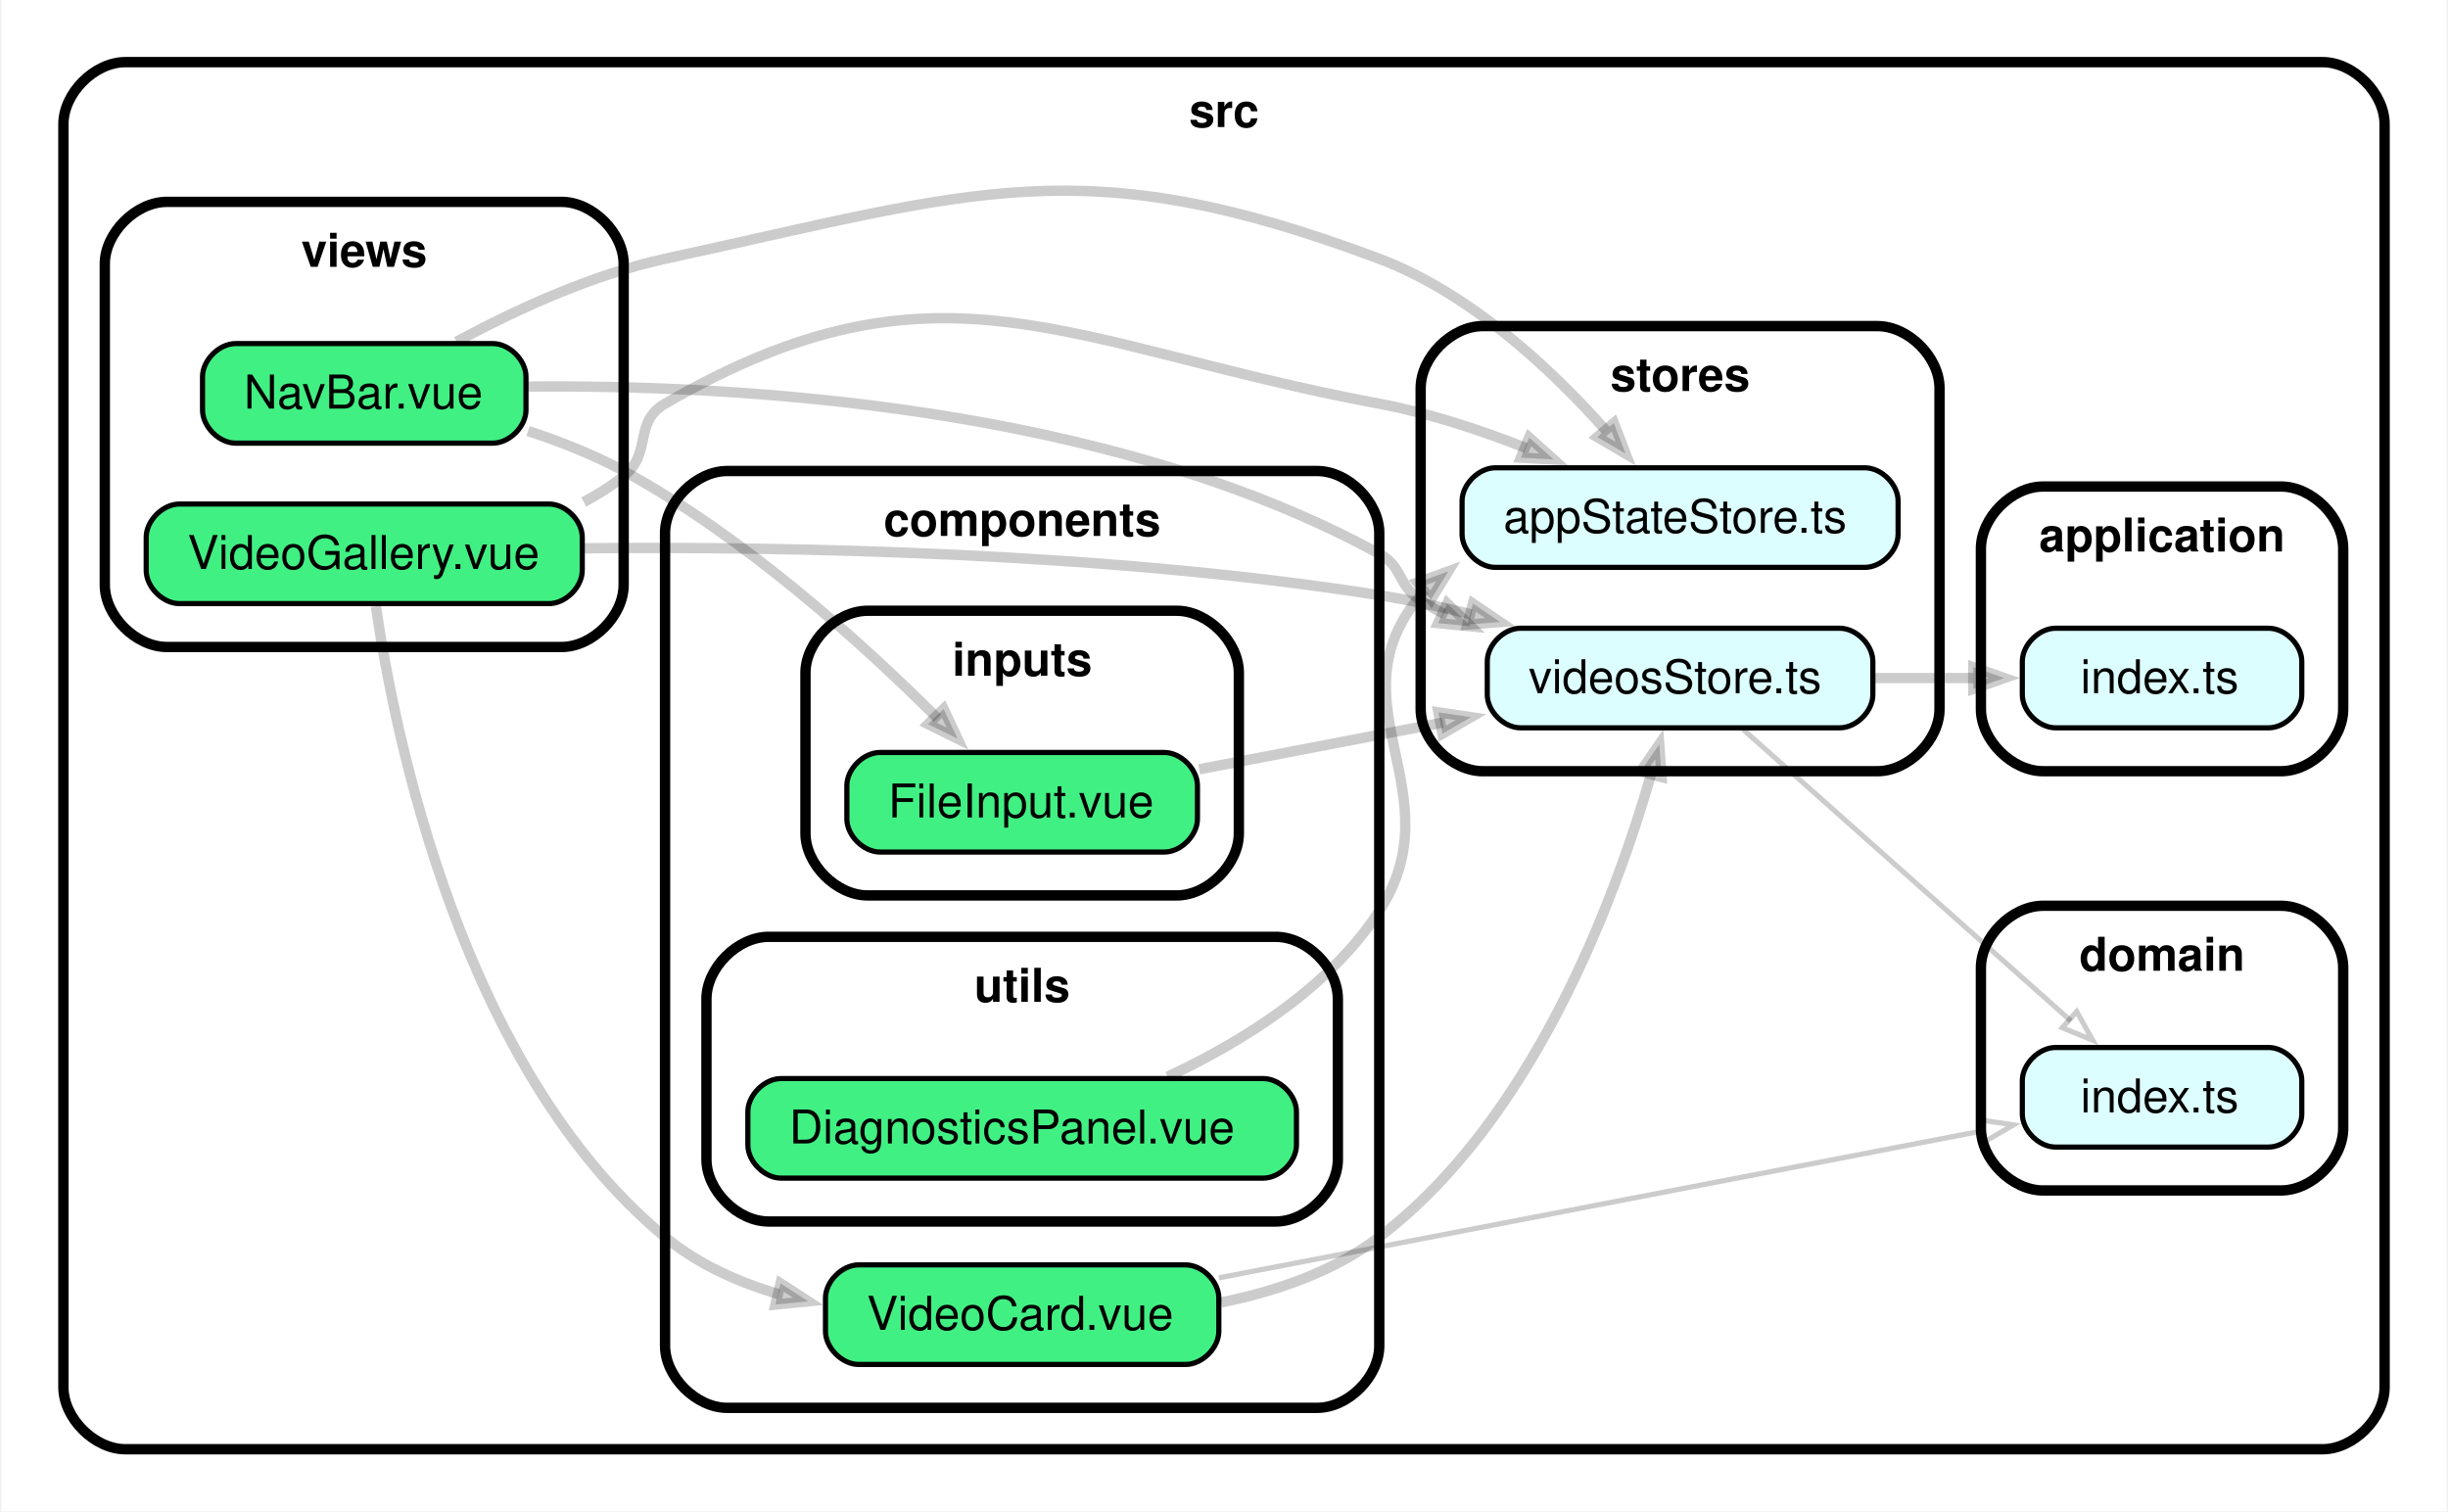
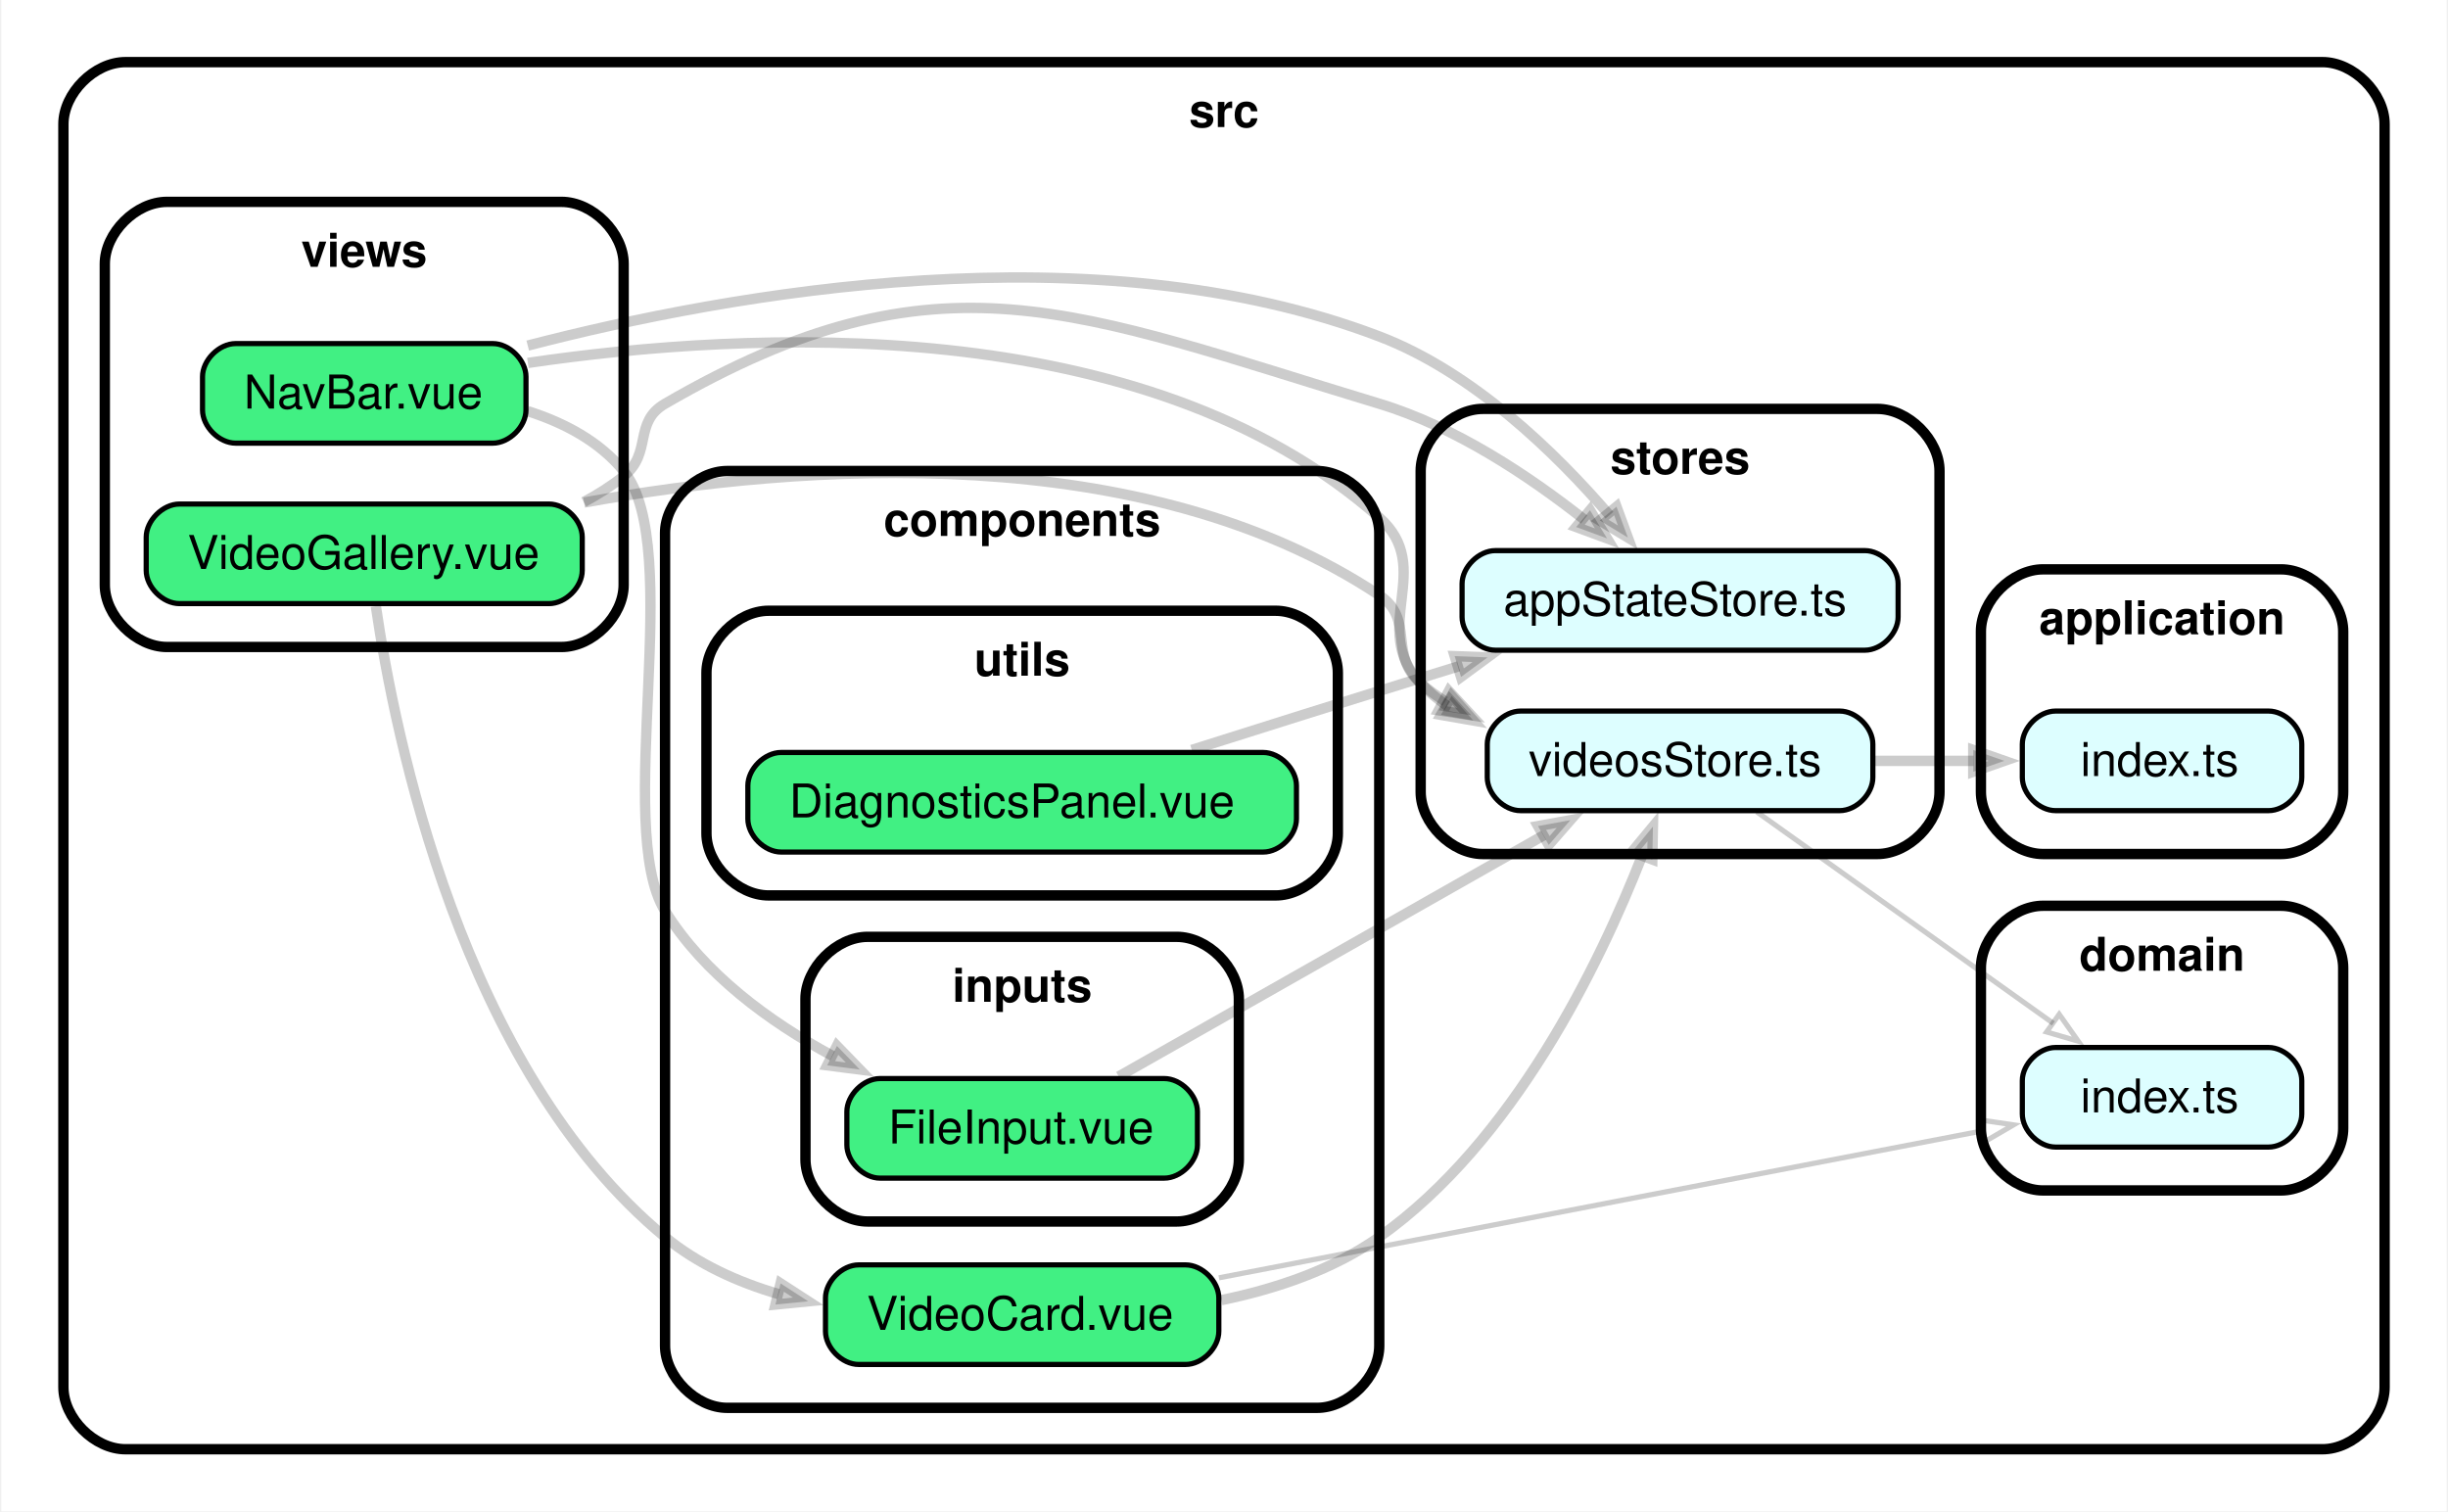
<svg xmlns="http://www.w3.org/2000/svg" xmlns:xlink="http://www.w3.org/1999/xlink" width="473pt" height="292pt" viewBox="0.00 0.00 472.50 292.00">
  <g id="graph0" class="graph" transform="scale(1 1) rotate(0) translate(4 288)">
    <polygon fill="white" stroke="none" points="-4,4 -4,-288 468.5,-288 468.5,4 -4,4" />
    <g id="clust1" class="cluster">
      <path fill="#ffffff" stroke="black" stroke-width="2" d="M20,-8C20,-8 444.5,-8 444.5,-8 450.5,-8 456.5,-14 456.5,-20 456.5,-20 456.5,-264 456.5,-264 456.5,-270 450.5,-276 444.5,-276 444.5,-276 20,-276 20,-276 14,-276 8,-270 8,-264 8,-264 8,-20 8,-20 8,-14 14,-8 20,-8" />
      <text text-anchor="middle" x="232.25" y="-263.45" font-family="Helvetica,sans-Serif" font-weight="bold" font-size="9.00">src</text>
    </g>
    <g id="clust2" class="cluster">
-       <path fill="#ffffff" stroke="black" stroke-width="2" d="M390.5,-139C390.5,-139 436.5,-139 436.5,-139 442.5,-139 448.5,-145 448.5,-151 448.5,-151 448.5,-182 448.5,-182 448.5,-188 442.5,-194 436.5,-194 436.5,-194 390.5,-194 390.5,-194 384.5,-194 378.5,-188 378.5,-182 378.5,-182 378.5,-151 378.5,-151 378.5,-145 384.5,-139 390.5,-139" />
-       <text text-anchor="middle" x="413.5" y="-181.45" font-family="Helvetica,sans-Serif" font-weight="bold" font-size="9.00">application</text>
+       <path fill="#ffffff" stroke="black" stroke-width="2" d="M390.5,-123C390.5,-123 436.5,-123 436.5,-123 442.5,-123 448.5,-129 448.5,-135 448.5,-135 448.5,-166 448.5,-166 448.5,-172 442.5,-178 436.5,-178 436.5,-178 390.5,-178 390.5,-178 384.5,-178 378.5,-172 378.5,-166 378.5,-166 378.5,-135 378.5,-135 378.5,-129 384.5,-123 390.5,-123" />
+       <text text-anchor="middle" x="413.5" y="-165.45" font-family="Helvetica,sans-Serif" font-weight="bold" font-size="9.00">application</text>
+     </g>
+     <g id="clust6" class="cluster">
+       <path fill="#ffffff" stroke="black" stroke-width="2" d="M390.5,-58C390.5,-58 436.5,-58 436.5,-58 442.5,-58 448.5,-64 448.5,-70 448.5,-70 448.5,-101 448.5,-101 448.5,-107 442.5,-113 436.5,-113 436.5,-113 390.5,-113 390.5,-113 384.5,-113 378.5,-107 378.5,-101 378.5,-101 378.5,-70 378.5,-70 378.5,-64 384.5,-58 390.5,-58" />
+       <text text-anchor="middle" x="413.5" y="-100.45" font-family="Helvetica,sans-Serif" font-weight="bold" font-size="9.00">domain</text>
    </g>
    <g id="clust3" class="cluster">
      <path fill="#ffffff" stroke="black" stroke-width="2" d="M136.25,-16C136.25,-16 250.25,-16 250.25,-16 256.25,-16 262.25,-22 262.25,-28 262.25,-28 262.25,-185 262.25,-185 262.25,-191 256.25,-197 250.25,-197 250.25,-197 136.25,-197 136.25,-197 130.25,-197 124.25,-191 124.25,-185 124.25,-185 124.25,-28 124.25,-28 124.25,-22 130.25,-16 136.25,-16" />
      <text text-anchor="middle" x="193.25" y="-184.45" font-family="Helvetica,sans-Serif" font-weight="bold" font-size="9.00">components</text>
    </g>
+     <g id="clust5" class="cluster">
+       <path fill="#ffffff" stroke="black" stroke-width="2" d="M144.25,-115C144.25,-115 242.25,-115 242.25,-115 248.25,-115 254.25,-121 254.25,-127 254.25,-127 254.25,-158 254.25,-158 254.25,-164 248.25,-170 242.25,-170 242.25,-170 144.25,-170 144.25,-170 138.25,-170 132.25,-164 132.25,-158 132.25,-158 132.25,-127 132.25,-127 132.25,-121 138.25,-115 144.25,-115" />
+       <text text-anchor="middle" x="193.25" y="-157.45" font-family="Helvetica,sans-Serif" font-weight="bold" font-size="9.00">utils</text>
+     </g>
    <g id="clust4" class="cluster">
-       <path fill="#ffffff" stroke="black" stroke-width="2" d="M163.38,-115C163.38,-115 223.12,-115 223.12,-115 229.12,-115 235.12,-121 235.12,-127 235.12,-127 235.12,-158 235.12,-158 235.12,-164 229.12,-170 223.12,-170 223.12,-170 163.38,-170 163.38,-170 157.38,-170 151.38,-164 151.38,-158 151.38,-158 151.38,-127 151.38,-127 151.38,-121 157.38,-115 163.38,-115" />
-       <text text-anchor="middle" x="193.25" y="-157.45" font-family="Helvetica,sans-Serif" font-weight="bold" font-size="9.00">inputs</text>
-     </g>
-     <g id="clust5" class="cluster">
-       <path fill="#ffffff" stroke="black" stroke-width="2" d="M144.25,-52C144.25,-52 242.25,-52 242.25,-52 248.25,-52 254.25,-58 254.25,-64 254.25,-64 254.25,-95 254.25,-95 254.25,-101 248.25,-107 242.25,-107 242.25,-107 144.25,-107 144.25,-107 138.25,-107 132.25,-101 132.25,-95 132.25,-95 132.25,-64 132.25,-64 132.25,-58 138.25,-52 144.25,-52" />
-       <text text-anchor="middle" x="193.25" y="-94.45" font-family="Helvetica,sans-Serif" font-weight="bold" font-size="9.00">utils</text>
-     </g>
-     <g id="clust6" class="cluster">
-       <path fill="#ffffff" stroke="black" stroke-width="2" d="M390.5,-58C390.5,-58 436.5,-58 436.5,-58 442.5,-58 448.5,-64 448.5,-70 448.5,-70 448.5,-101 448.5,-101 448.5,-107 442.5,-113 436.5,-113 436.5,-113 390.5,-113 390.5,-113 384.5,-113 378.5,-107 378.5,-101 378.5,-101 378.5,-70 378.5,-70 378.5,-64 384.5,-58 390.5,-58" />
-       <text text-anchor="middle" x="413.5" y="-100.45" font-family="Helvetica,sans-Serif" font-weight="bold" font-size="9.00">domain</text>
+       <path fill="#ffffff" stroke="black" stroke-width="2" d="M163.38,-52C163.38,-52 223.12,-52 223.12,-52 229.12,-52 235.12,-58 235.12,-64 235.12,-64 235.12,-95 235.12,-95 235.12,-101 229.12,-107 223.12,-107 223.12,-107 163.38,-107 163.38,-107 157.38,-107 151.38,-101 151.38,-95 151.38,-95 151.38,-64 151.38,-64 151.38,-58 157.38,-52 163.38,-52" />
+       <text text-anchor="middle" x="193.25" y="-94.45" font-family="Helvetica,sans-Serif" font-weight="bold" font-size="9.00">inputs</text>
    </g>
    <g id="clust7" class="cluster">
-       <path fill="#ffffff" stroke="black" stroke-width="2" d="M282.25,-139C282.25,-139 358.5,-139 358.5,-139 364.5,-139 370.5,-145 370.5,-151 370.5,-151 370.5,-213 370.5,-213 370.5,-219 364.5,-225 358.5,-225 358.5,-225 282.25,-225 282.25,-225 276.25,-225 270.25,-219 270.25,-213 270.25,-213 270.25,-151 270.25,-151 270.25,-145 276.25,-139 282.25,-139" />
-       <text text-anchor="middle" x="320.38" y="-212.45" font-family="Helvetica,sans-Serif" font-weight="bold" font-size="9.00">stores</text>
+       <path fill="#ffffff" stroke="black" stroke-width="2" d="M282.25,-123C282.25,-123 358.5,-123 358.5,-123 364.5,-123 370.5,-129 370.5,-135 370.5,-135 370.5,-197 370.5,-197 370.5,-203 364.5,-209 358.5,-209 358.5,-209 282.25,-209 282.25,-209 276.25,-209 270.25,-203 270.25,-197 270.25,-197 270.25,-135 270.25,-135 270.25,-129 276.25,-123 282.25,-123" />
+       <text text-anchor="middle" x="320.38" y="-196.45" font-family="Helvetica,sans-Serif" font-weight="bold" font-size="9.00">stores</text>
    </g>
    <g id="clust8" class="cluster">
      <path fill="#ffffff" stroke="black" stroke-width="2" d="M28,-163C28,-163 104.25,-163 104.25,-163 110.25,-163 116.25,-169 116.25,-175 116.25,-175 116.25,-237 116.25,-237 116.25,-243 110.25,-249 104.25,-249 104.25,-249 28,-249 28,-249 22,-249 16,-243 16,-237 16,-237 16,-175 16,-175 16,-169 22,-163 28,-163" />
      <text text-anchor="middle" x="66.12" y="-236.45" font-family="Helvetica,sans-Serif" font-weight="bold" font-size="9.00">views</text>
    </g>
    <g id="node1" class="node">
      <g id="a_node1">
        <a xlink:href="src/application/index.ts" xlink:title="index.ts">
-           <path fill="#ddfeff" stroke="black" d="M434.08,-166.62C434.08,-166.62 392.92,-166.62 392.92,-166.62 389.71,-166.62 386.5,-163.42 386.5,-160.21 386.5,-160.21 386.5,-153.79 386.5,-153.79 386.5,-150.58 389.71,-147.38 392.92,-147.38 392.92,-147.38 434.08,-147.38 434.08,-147.38 437.29,-147.38 440.5,-150.58 440.5,-153.79 440.5,-153.79 440.5,-160.21 440.5,-160.21 440.5,-163.42 437.29,-166.62 434.08,-166.62" />
-           <text text-anchor="start" x="397.75" y="-154.07" font-family="Helvetica,sans-Serif" font-size="9.00">index.ts</text>
+           <path fill="#ddfeff" stroke="black" d="M434.08,-150.62C434.08,-150.62 392.92,-150.62 392.92,-150.62 389.71,-150.62 386.5,-147.42 386.5,-144.21 386.5,-144.21 386.5,-137.79 386.5,-137.79 386.5,-134.58 389.71,-131.38 392.92,-131.38 392.92,-131.38 434.08,-131.38 434.08,-131.38 437.29,-131.38 440.5,-134.58 440.5,-137.79 440.5,-137.79 440.5,-144.21 440.5,-144.21 440.5,-147.42 437.29,-150.62 434.08,-150.62" />
+           <text text-anchor="start" x="397.75" y="-138.07" font-family="Helvetica,sans-Serif" font-size="9.00">index.ts</text>
        </a>
      </g>
    </g>
    <g id="node2" class="node">
      <g id="a_node2">
        <a xlink:href="src/components/VideoCard.vue" xlink:title="VideoCard.vue">
          <path fill="#41f083" stroke="black" d="M224.83,-43.62C224.83,-43.62 161.67,-43.62 161.67,-43.62 158.46,-43.62 155.25,-40.42 155.25,-37.21 155.25,-37.21 155.25,-30.79 155.25,-30.79 155.25,-27.58 158.46,-24.38 161.67,-24.38 161.67,-24.38 224.83,-24.38 224.83,-24.38 228.04,-24.38 231.25,-27.58 231.25,-30.79 231.25,-30.79 231.25,-37.21 231.25,-37.21 231.25,-40.42 228.04,-43.62 224.83,-43.62" />
          <text text-anchor="start" x="163.25" y="-31.07" font-family="Helvetica,sans-Serif" font-size="9.00">VideoCard.vue</text>
        </a>
      </g>
    </g>
    <g id="node3" class="node">
      <g id="a_node3">
        <a xlink:href="src/domain/index.ts" xlink:title="index.ts">
          <path fill="#ddfeff" stroke="black" d="M434.08,-85.62C434.08,-85.62 392.92,-85.62 392.92,-85.62 389.71,-85.62 386.5,-82.42 386.5,-79.21 386.5,-79.21 386.5,-72.79 386.5,-72.79 386.5,-69.58 389.71,-66.38 392.92,-66.38 392.92,-66.38 434.08,-66.38 434.08,-66.38 437.29,-66.38 440.5,-69.58 440.5,-72.79 440.5,-72.79 440.5,-79.21 440.5,-79.21 440.5,-82.42 437.29,-85.62 434.08,-85.62" />
          <text text-anchor="start" x="397.75" y="-73.08" font-family="Helvetica,sans-Serif" font-size="9.00">index.ts</text>
        </a>
      </g>
    </g>
    <g id="edge1" class="edge">
      <path fill="none" stroke="#000000" stroke-opacity="0.2" d="M231.27,-41.12C272.72,-49.1 339.28,-61.91 379.16,-69.58" />
      <polygon fill="none" stroke="#000000" stroke-opacity="0.2" points="378.51,-71.6 384.8,-70.67 379.3,-67.47 378.51,-71.6" />
    </g>
    <g id="node4" class="node">
      <g id="a_node4">
        <a xlink:href="src/stores/videosStore.ts" xlink:title="videosStore.ts">
-           <path fill="#ddfeff" stroke="black" d="M351.21,-166.62C351.21,-166.62 289.54,-166.62 289.54,-166.62 286.33,-166.62 283.12,-163.42 283.12,-160.21 283.12,-160.21 283.12,-153.79 283.12,-153.79 283.12,-150.58 286.33,-147.38 289.54,-147.38 289.54,-147.38 351.21,-147.38 351.21,-147.38 354.42,-147.38 357.62,-150.58 357.62,-153.79 357.62,-153.79 357.62,-160.21 357.62,-160.21 357.62,-163.42 354.42,-166.62 351.21,-166.62" />
-           <text text-anchor="start" x="291.12" y="-154.07" font-family="Helvetica,sans-Serif" font-size="9.00">videosStore.ts</text>
+           <path fill="#ddfeff" stroke="black" d="M351.21,-150.62C351.21,-150.62 289.54,-150.62 289.54,-150.62 286.33,-150.62 283.12,-147.42 283.12,-144.21 283.12,-144.21 283.12,-137.79 283.12,-137.79 283.12,-134.58 286.33,-131.38 289.54,-131.38 289.54,-131.38 351.21,-131.38 351.21,-131.38 354.42,-131.38 357.62,-134.58 357.62,-137.79 357.62,-137.79 357.62,-144.21 357.62,-144.21 357.62,-147.42 354.42,-150.62 351.21,-150.62" />
+           <text text-anchor="start" x="291.12" y="-138.07" font-family="Helvetica,sans-Serif" font-size="9.00">videosStore.ts</text>
        </a>
      </g>
    </g>
    <g id="edge2" class="edge">
-       <path fill="none" stroke="#000000" stroke-width="2" stroke-opacity="0.2" d="M231.67,-36.36C242.37,-38.51 253.5,-42.34 262.25,-49 291.9,-71.57 307.76,-114.03 314.79,-138.44" />
-       <polygon fill="#000000" fill-opacity="0.2" stroke="#000000" stroke-width="2" stroke-opacity="0.2" points="312.75,-138.96 316.35,-144.2 316.81,-137.86 312.75,-138.96" />
+       <path fill="none" stroke="#000000" stroke-width="2" stroke-opacity="0.2" d="M231.74,-36.81C242.33,-38.99 253.37,-42.71 262.25,-49 288.18,-67.36 304.77,-101.57 313.05,-122.7" />
+       <polygon fill="#000000" fill-opacity="0.2" stroke="#000000" stroke-width="2" stroke-opacity="0.2" points="311.07,-123.4 315.13,-128.3 315.01,-121.94 311.07,-123.4" />
    </g>
    <g id="edge5" class="edge">
-       <path fill="none" stroke="#000000" stroke-width="2" stroke-opacity="0.2" d="M357.91,-157C364.23,-157 370.8,-157 377.09,-157" />
-       <polygon fill="#000000" fill-opacity="0.2" stroke="#000000" stroke-width="2" stroke-opacity="0.2" points="377.02,-159.1 383.02,-157 377.02,-154.9 377.02,-159.1" />
+       <path fill="none" stroke="#000000" stroke-width="2" stroke-opacity="0.2" d="M357.91,-141C364.23,-141 370.8,-141 377.09,-141" />
+       <polygon fill="#000000" fill-opacity="0.2" stroke="#000000" stroke-width="2" stroke-opacity="0.2" points="377.02,-143.1 383.02,-141 377.02,-138.9 377.02,-143.1" />
    </g>
    <g id="edge6" class="edge">
-       <path fill="none" stroke="#000000" stroke-opacity="0.2" d="M332.55,-147.07C348.4,-132.98 377.52,-107.09 395.9,-90.75" />
-       <polygon fill="none" stroke="#000000" stroke-opacity="0.2" points="397.01,-92.57 400.1,-87.02 394.22,-89.44 397.01,-92.57" />
+       <path fill="none" stroke="#000000" stroke-opacity="0.2" d="M335.21,-131.13C350.47,-120.25 375.14,-102.65 392.5,-90.27" />
+       <polygon fill="none" stroke="#000000" stroke-opacity="0.2" points="393.63,-92.04 397.3,-86.84 391.19,-88.62 393.63,-92.04" />
    </g>
    <g id="node5" class="node">
      <g id="a_node5">
        <a xlink:href="src/components/inputs/FileInput.vue" xlink:title="FileInput.vue">
-           <path fill="#41f083" stroke="black" d="M220.71,-142.62C220.71,-142.62 165.79,-142.62 165.79,-142.62 162.58,-142.62 159.38,-139.42 159.38,-136.21 159.38,-136.21 159.38,-129.79 159.38,-129.79 159.38,-126.58 162.58,-123.38 165.79,-123.38 165.79,-123.38 220.71,-123.38 220.71,-123.38 223.92,-123.38 227.12,-126.58 227.12,-129.79 227.12,-129.79 227.12,-136.21 227.12,-136.21 227.12,-139.42 223.92,-142.62 220.71,-142.62" />
-           <text text-anchor="start" x="167.38" y="-130.07" font-family="Helvetica,sans-Serif" font-size="9.00">FileInput.vue</text>
+           <path fill="#41f083" stroke="black" d="M220.71,-79.62C220.71,-79.62 165.79,-79.62 165.79,-79.62 162.58,-79.62 159.38,-76.42 159.38,-73.21 159.38,-73.21 159.38,-66.79 159.38,-66.79 159.38,-63.58 162.58,-60.38 165.79,-60.38 165.79,-60.38 220.71,-60.38 220.71,-60.38 223.92,-60.38 227.12,-63.58 227.12,-66.79 227.12,-66.79 227.12,-73.21 227.12,-73.21 227.12,-76.42 223.92,-79.62 220.71,-79.62" />
+           <text text-anchor="start" x="167.38" y="-67.08" font-family="Helvetica,sans-Serif" font-size="9.00">FileInput.vue</text>
        </a>
      </g>
    </g>
    <g id="edge3" class="edge">
-       <path fill="none" stroke="#000000" stroke-width="2" stroke-opacity="0.2" d="M227.45,-139.37C241.87,-142.13 258.98,-145.41 274.5,-148.39" />
-       <polygon fill="#000000" fill-opacity="0.2" stroke="#000000" stroke-width="2" stroke-opacity="0.2" points="273.67,-150.37 279.96,-149.44 274.46,-146.25 273.67,-150.37" />
+       <path fill="none" stroke="#000000" stroke-width="2" stroke-opacity="0.2" d="M211.91,-80.02C233.34,-92.18 269.61,-112.76 294.02,-126.61" />
+       <polygon fill="#000000" fill-opacity="0.2" stroke="#000000" stroke-width="2" stroke-opacity="0.2" points="292.92,-128.4 299.17,-129.54 294.99,-124.75 292.92,-128.4" />
    </g>
    <g id="node6" class="node">
      <g id="a_node6">
        <a xlink:href="src/components/utils/DiagnosticsPanel.vue" xlink:title="DiagnosticsPanel.vue">
-           <path fill="#41f083" stroke="black" d="M239.83,-79.62C239.83,-79.62 146.67,-79.62 146.67,-79.62 143.46,-79.62 140.25,-76.42 140.25,-73.21 140.25,-73.21 140.25,-66.79 140.25,-66.79 140.25,-63.58 143.46,-60.38 146.67,-60.38 146.67,-60.38 239.83,-60.38 239.83,-60.38 243.04,-60.38 246.25,-63.58 246.25,-66.79 246.25,-66.79 246.25,-73.21 246.25,-73.21 246.25,-76.42 243.04,-79.62 239.83,-79.62" />
-           <text text-anchor="start" x="148.25" y="-67.08" font-family="Helvetica,sans-Serif" font-size="9.00">DiagnosticsPanel.vue</text>
+           <path fill="#41f083" stroke="black" d="M239.83,-142.62C239.83,-142.62 146.67,-142.62 146.67,-142.62 143.46,-142.62 140.25,-139.42 140.25,-136.21 140.25,-136.21 140.25,-129.79 140.25,-129.79 140.25,-126.58 143.46,-123.38 146.67,-123.38 146.67,-123.38 239.83,-123.38 239.83,-123.38 243.04,-123.38 246.25,-126.58 246.25,-129.79 246.25,-129.79 246.25,-136.21 246.25,-136.21 246.25,-139.42 243.04,-142.62 239.83,-142.62" />
+           <text text-anchor="start" x="148.25" y="-130.07" font-family="Helvetica,sans-Serif" font-size="9.00">DiagnosticsPanel.vue</text>
        </a>
      </g>
    </g>
    <g id="node7" class="node">
      <g id="a_node7">
        <a xlink:href="src/stores/appStateStore.ts" xlink:title="appStateStore.ts">
-           <path fill="#ddfeff" stroke="black" d="M356.08,-197.62C356.08,-197.62 284.67,-197.62 284.67,-197.62 281.46,-197.62 278.25,-194.42 278.25,-191.21 278.25,-191.21 278.25,-184.79 278.25,-184.79 278.25,-181.58 281.46,-178.38 284.67,-178.38 284.67,-178.38 356.08,-178.38 356.08,-178.38 359.29,-178.38 362.5,-181.58 362.5,-184.79 362.5,-184.79 362.5,-191.21 362.5,-191.21 362.5,-194.42 359.29,-197.62 356.08,-197.62" />
-           <text text-anchor="start" x="286.25" y="-185.07" font-family="Helvetica,sans-Serif" font-size="9.00">appStateStore.ts</text>
+           <path fill="#ddfeff" stroke="black" d="M356.08,-181.62C356.08,-181.62 284.67,-181.62 284.67,-181.62 281.46,-181.62 278.25,-178.42 278.25,-175.21 278.25,-175.21 278.25,-168.79 278.25,-168.79 278.25,-165.58 281.46,-162.38 284.67,-162.38 284.67,-162.38 356.08,-162.38 356.08,-162.38 359.29,-162.38 362.5,-165.58 362.5,-168.79 362.5,-168.79 362.5,-175.21 362.5,-175.21 362.5,-178.42 359.29,-181.62 356.08,-181.62" />
+           <text text-anchor="start" x="286.25" y="-169.07" font-family="Helvetica,sans-Serif" font-size="9.00">appStateStore.ts</text>
        </a>
      </g>
    </g>
    <g id="edge4" class="edge">
-       <path fill="none" stroke="#000000" stroke-width="2" stroke-opacity="0.2" d="M221.36,-79.97C235.87,-86.75 252.68,-97.2 262.25,-112 277.1,-134.96 252.58,-152.13 270.25,-173 270.52,-173.32 270.8,-173.64 271.09,-173.95" />
-       <polygon fill="#000000" fill-opacity="0.2" stroke="#000000" stroke-width="2" stroke-opacity="0.2" points="269.61,-175.45 275.59,-177.61 272.26,-172.19 269.61,-175.45" />
+       <path fill="none" stroke="#000000" stroke-width="2" stroke-opacity="0.2" d="M226.03,-143.11C239.64,-147.42 255.71,-152.49 270.25,-157 272.65,-157.74 275.11,-158.51 277.59,-159.27" />
+       <polygon fill="#000000" fill-opacity="0.2" stroke="#000000" stroke-width="2" stroke-opacity="0.2" points="276.82,-161.23 283.17,-160.99 278.05,-157.22 276.82,-161.23" />
    </g>
    <g id="node8" class="node">
      <g id="a_node8">
        <a xlink:href="src/views/NavBar.vue" xlink:title="NavBar.vue">
          <path fill="#41f083" stroke="black" d="M90.96,-221.62C90.96,-221.62 41.29,-221.62 41.29,-221.62 38.08,-221.62 34.88,-218.42 34.88,-215.21 34.88,-215.21 34.88,-208.79 34.88,-208.79 34.88,-205.58 38.08,-202.38 41.29,-202.38 41.29,-202.38 90.96,-202.38 90.96,-202.38 94.17,-202.38 97.38,-205.58 97.38,-208.79 97.38,-208.79 97.38,-215.21 97.38,-215.21 97.38,-218.42 94.17,-221.62 90.96,-221.62" />
          <text text-anchor="start" x="42.88" y="-209.07" font-family="Helvetica,sans-Serif" font-size="9.00">NavBar.vue</text>
        </a>
      </g>
    </g>
    <g id="edge9" class="edge">
-       <path fill="none" stroke="#000000" stroke-width="2" stroke-opacity="0.2" d="M97.55,-213.31C137.75,-213.73 209.6,-209.82 262.25,-181 266.94,-178.43 265.75,-174.89 270.25,-172 271.69,-171.08 273.18,-170.21 274.72,-169.4" />
-       <polygon fill="#000000" fill-opacity="0.2" stroke="#000000" stroke-width="2" stroke-opacity="0.2" points="275.37,-171.41 279.94,-166.99 273.61,-167.6 275.37,-171.41" />
+       <path fill="none" stroke="#000000" stroke-width="2" stroke-opacity="0.2" d="M97.75,-217.88C140.18,-224.13 216.74,-228.25 262.25,-188 273.23,-178.29 260.15,-166.63 270.25,-156 271.81,-154.36 273.54,-152.9 275.4,-151.59" />
+       <polygon fill="#000000" fill-opacity="0.2" stroke="#000000" stroke-width="2" stroke-opacity="0.2" points="276.21,-153.54 280.42,-148.79 274.16,-149.88 276.21,-153.54" />
    </g>
    <g id="edge7" class="edge">
-       <path fill="none" stroke="#000000" stroke-width="2" stroke-opacity="0.2" d="M97.78,-204.73C104.08,-202.67 110.53,-200.11 116.25,-197 139.64,-184.28 162.46,-163.63 176.88,-149.24" />
-       <polygon fill="#000000" fill-opacity="0.2" stroke="#000000" stroke-width="2" stroke-opacity="0.2" points="178.07,-151.03 180.77,-145.28 175.07,-148.09 178.07,-151.03" />
+       <path fill="none" stroke="#000000" stroke-width="2" stroke-opacity="0.2" d="M97.7,-208.57C104.76,-206.33 111.57,-202.74 116.25,-197 128.24,-182.3 114.24,-128.12 124.25,-112 131.82,-99.82 144.36,-90.62 156.62,-83.99" />
+       <polygon fill="#000000" fill-opacity="0.2" stroke="#000000" stroke-width="2" stroke-opacity="0.2" points="157.46,-85.92 161.88,-81.36 155.58,-82.17 157.46,-85.92" />
    </g>
    <g id="edge8" class="edge">
-       <path fill="none" stroke="#000000" stroke-width="2" stroke-opacity="0.2" d="M83.96,-221.98C95,-227.93 109.98,-234.91 124.25,-238 184.19,-251 204.84,-259.58 262.25,-238 279.82,-231.4 295.53,-216.66 306,-204.89" />
-       <polygon fill="#000000" fill-opacity="0.2" stroke="#000000" stroke-width="2" stroke-opacity="0.2" points="307.57,-206.28 309.85,-200.35 304.37,-203.56 307.57,-206.28" />
+       <path fill="none" stroke="#000000" stroke-width="2" stroke-opacity="0.2" d="M97.72,-221.23C137.17,-231.47 207.25,-243.98 262.25,-223 280.32,-216.11 296.3,-200.58 306.73,-188.46" />
+       <polygon fill="#000000" fill-opacity="0.2" stroke="#000000" stroke-width="2" stroke-opacity="0.2" points="308.09,-190.11 310.28,-184.15 304.84,-187.44 308.09,-190.11" />
    </g>
    <g id="node9" class="node">
      <g id="a_node9">
        <a xlink:href="src/views/VideoGallery.vue" xlink:title="VideoGallery.vue">
          <path fill="#41f083" stroke="black" d="M101.83,-190.62C101.83,-190.62 30.42,-190.62 30.42,-190.62 27.21,-190.62 24,-187.42 24,-184.21 24,-184.21 24,-177.79 24,-177.79 24,-174.58 27.21,-171.38 30.42,-171.38 30.42,-171.38 101.83,-171.38 101.83,-171.38 105.04,-171.38 108.25,-174.58 108.25,-177.79 108.25,-177.79 108.25,-184.21 108.25,-184.21 108.25,-187.42 105.04,-190.62 101.83,-190.62" />
          <text text-anchor="start" x="32" y="-178.07" font-family="Helvetica,sans-Serif" font-size="9.00">VideoGallery.vue</text>
        </a>
      </g>
    </g>
    <g id="edge10" class="edge">
      <path fill="none" stroke="#000000" stroke-width="2" stroke-opacity="0.2" d="M68.37,-170.89C72.01,-145.99 84.95,-81.41 124.25,-49 130.55,-43.8 138.26,-40.3 146.2,-37.97" />
      <polygon fill="#000000" fill-opacity="0.2" stroke="#000000" stroke-width="2" stroke-opacity="0.2" points="146.57,-40.04 151.91,-36.58 145.58,-35.96 146.57,-40.04" />
    </g>
    <g id="edge12" class="edge">
-       <path fill="none" stroke="#000000" stroke-width="2" stroke-opacity="0.2" d="M108.51,-182.07C148.2,-182.45 209.68,-181.32 262.25,-173 268.06,-172.08 274.12,-170.77 280.03,-169.3" />
-       <polygon fill="#000000" fill-opacity="0.2" stroke="#000000" stroke-width="2" stroke-opacity="0.2" points="280.35,-171.39 285.61,-167.82 279.27,-167.33 280.35,-171.39" />
+       <path fill="none" stroke="#000000" stroke-width="2" stroke-opacity="0.2" d="M108.61,-190.91C150.91,-198.54 216.63,-203.28 262.25,-173 269.21,-168.38 263.94,-161.47 270.25,-156 271.73,-154.72 273.32,-153.55 274.98,-152.48" />
+       <polygon fill="#000000" fill-opacity="0.2" stroke="#000000" stroke-width="2" stroke-opacity="0.2" points="275.69,-154.48 280.01,-149.81 273.73,-150.76 275.69,-154.48" />
    </g>
    <g id="edge11" class="edge">
-       <path fill="none" stroke="#000000" stroke-width="2" stroke-opacity="0.2" d="M108.54,-191.01C111.27,-192.45 113.88,-194.11 116.25,-196 121.85,-200.47 118.05,-206.4 124.25,-210 177.3,-240.78 201.95,-221.21 262.25,-210 271.75,-208.23 281.71,-204.95 290.6,-201.44" />
-       <polygon fill="#000000" fill-opacity="0.2" stroke="#000000" stroke-width="2" stroke-opacity="0.2" points="291.22,-203.46 295.96,-199.22 289.61,-199.58 291.22,-203.46" />
+       <path fill="none" stroke="#000000" stroke-width="2" stroke-opacity="0.2" d="M108.54,-191.01C111.27,-192.45 113.88,-194.11 116.25,-196 121.85,-200.47 118.05,-206.4 124.25,-210 177.3,-240.78 203.54,-227.74 262.25,-210 276.89,-205.58 291.21,-196.03 301.85,-187.62" />
+       <polygon fill="#000000" fill-opacity="0.2" stroke="#000000" stroke-width="2" stroke-opacity="0.2" points="302.97,-189.42 306.26,-183.98 300.29,-186.18 302.97,-189.42" />
    </g>
  </g>
</svg>
